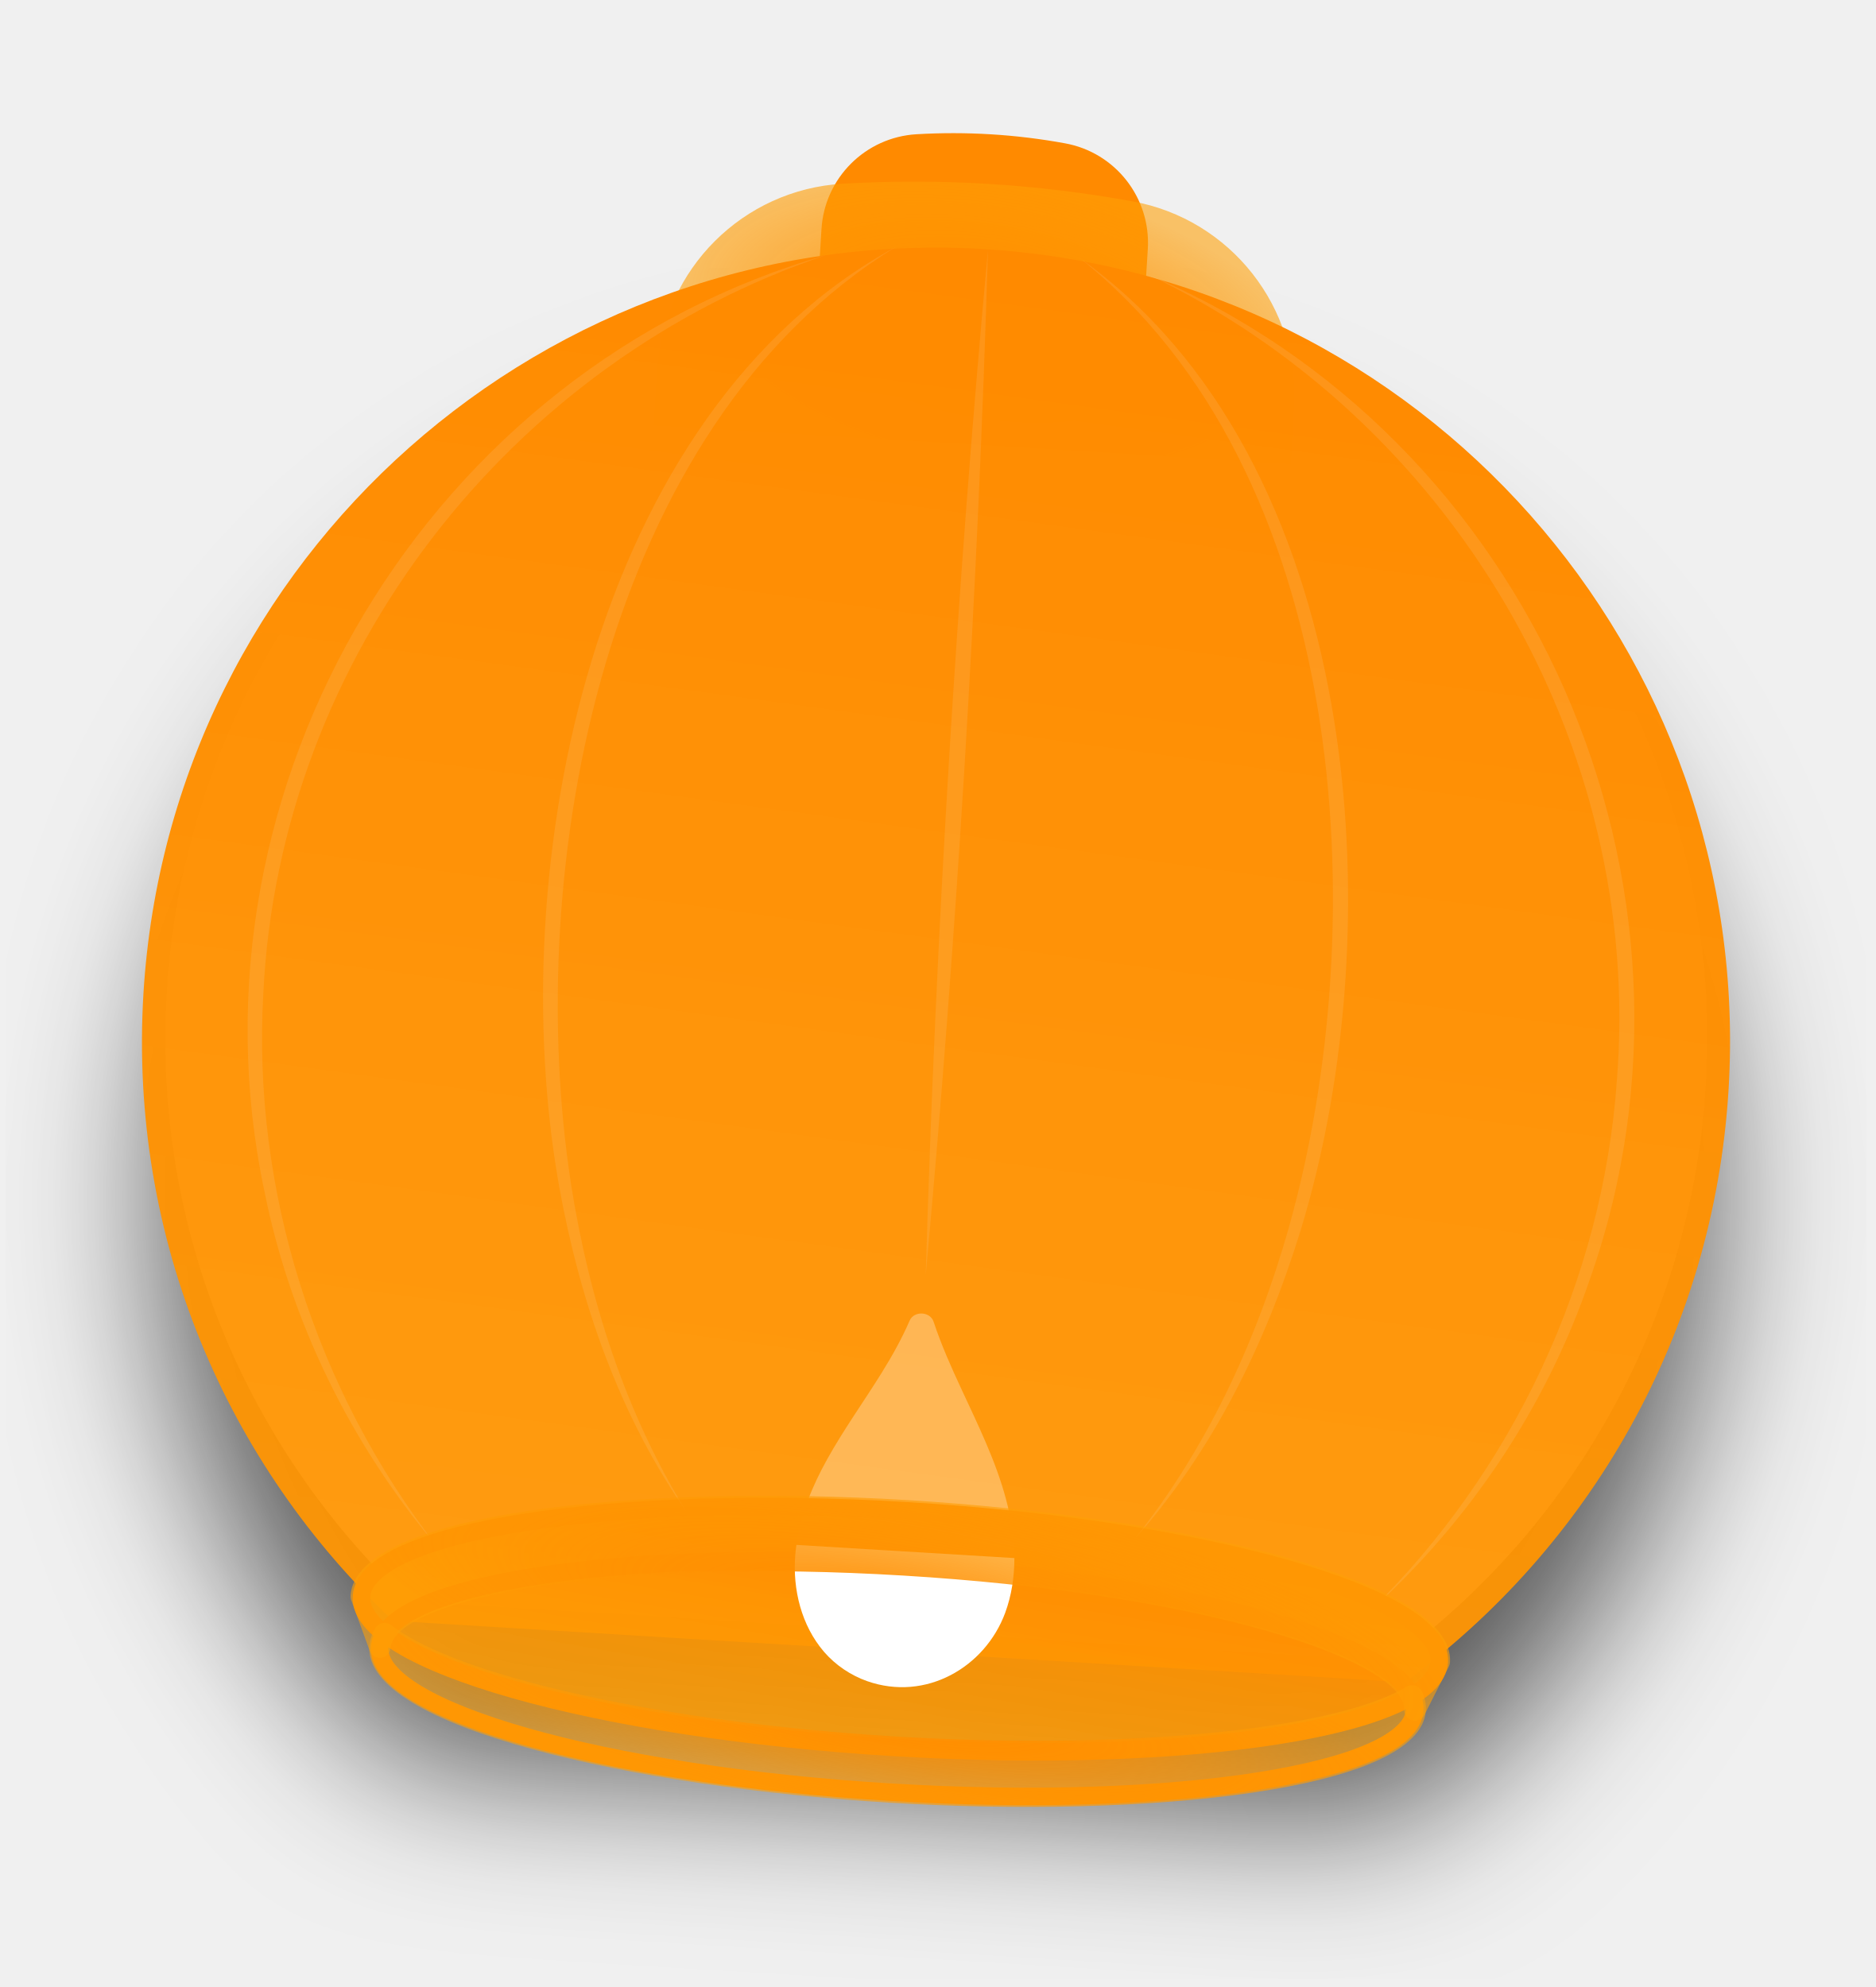
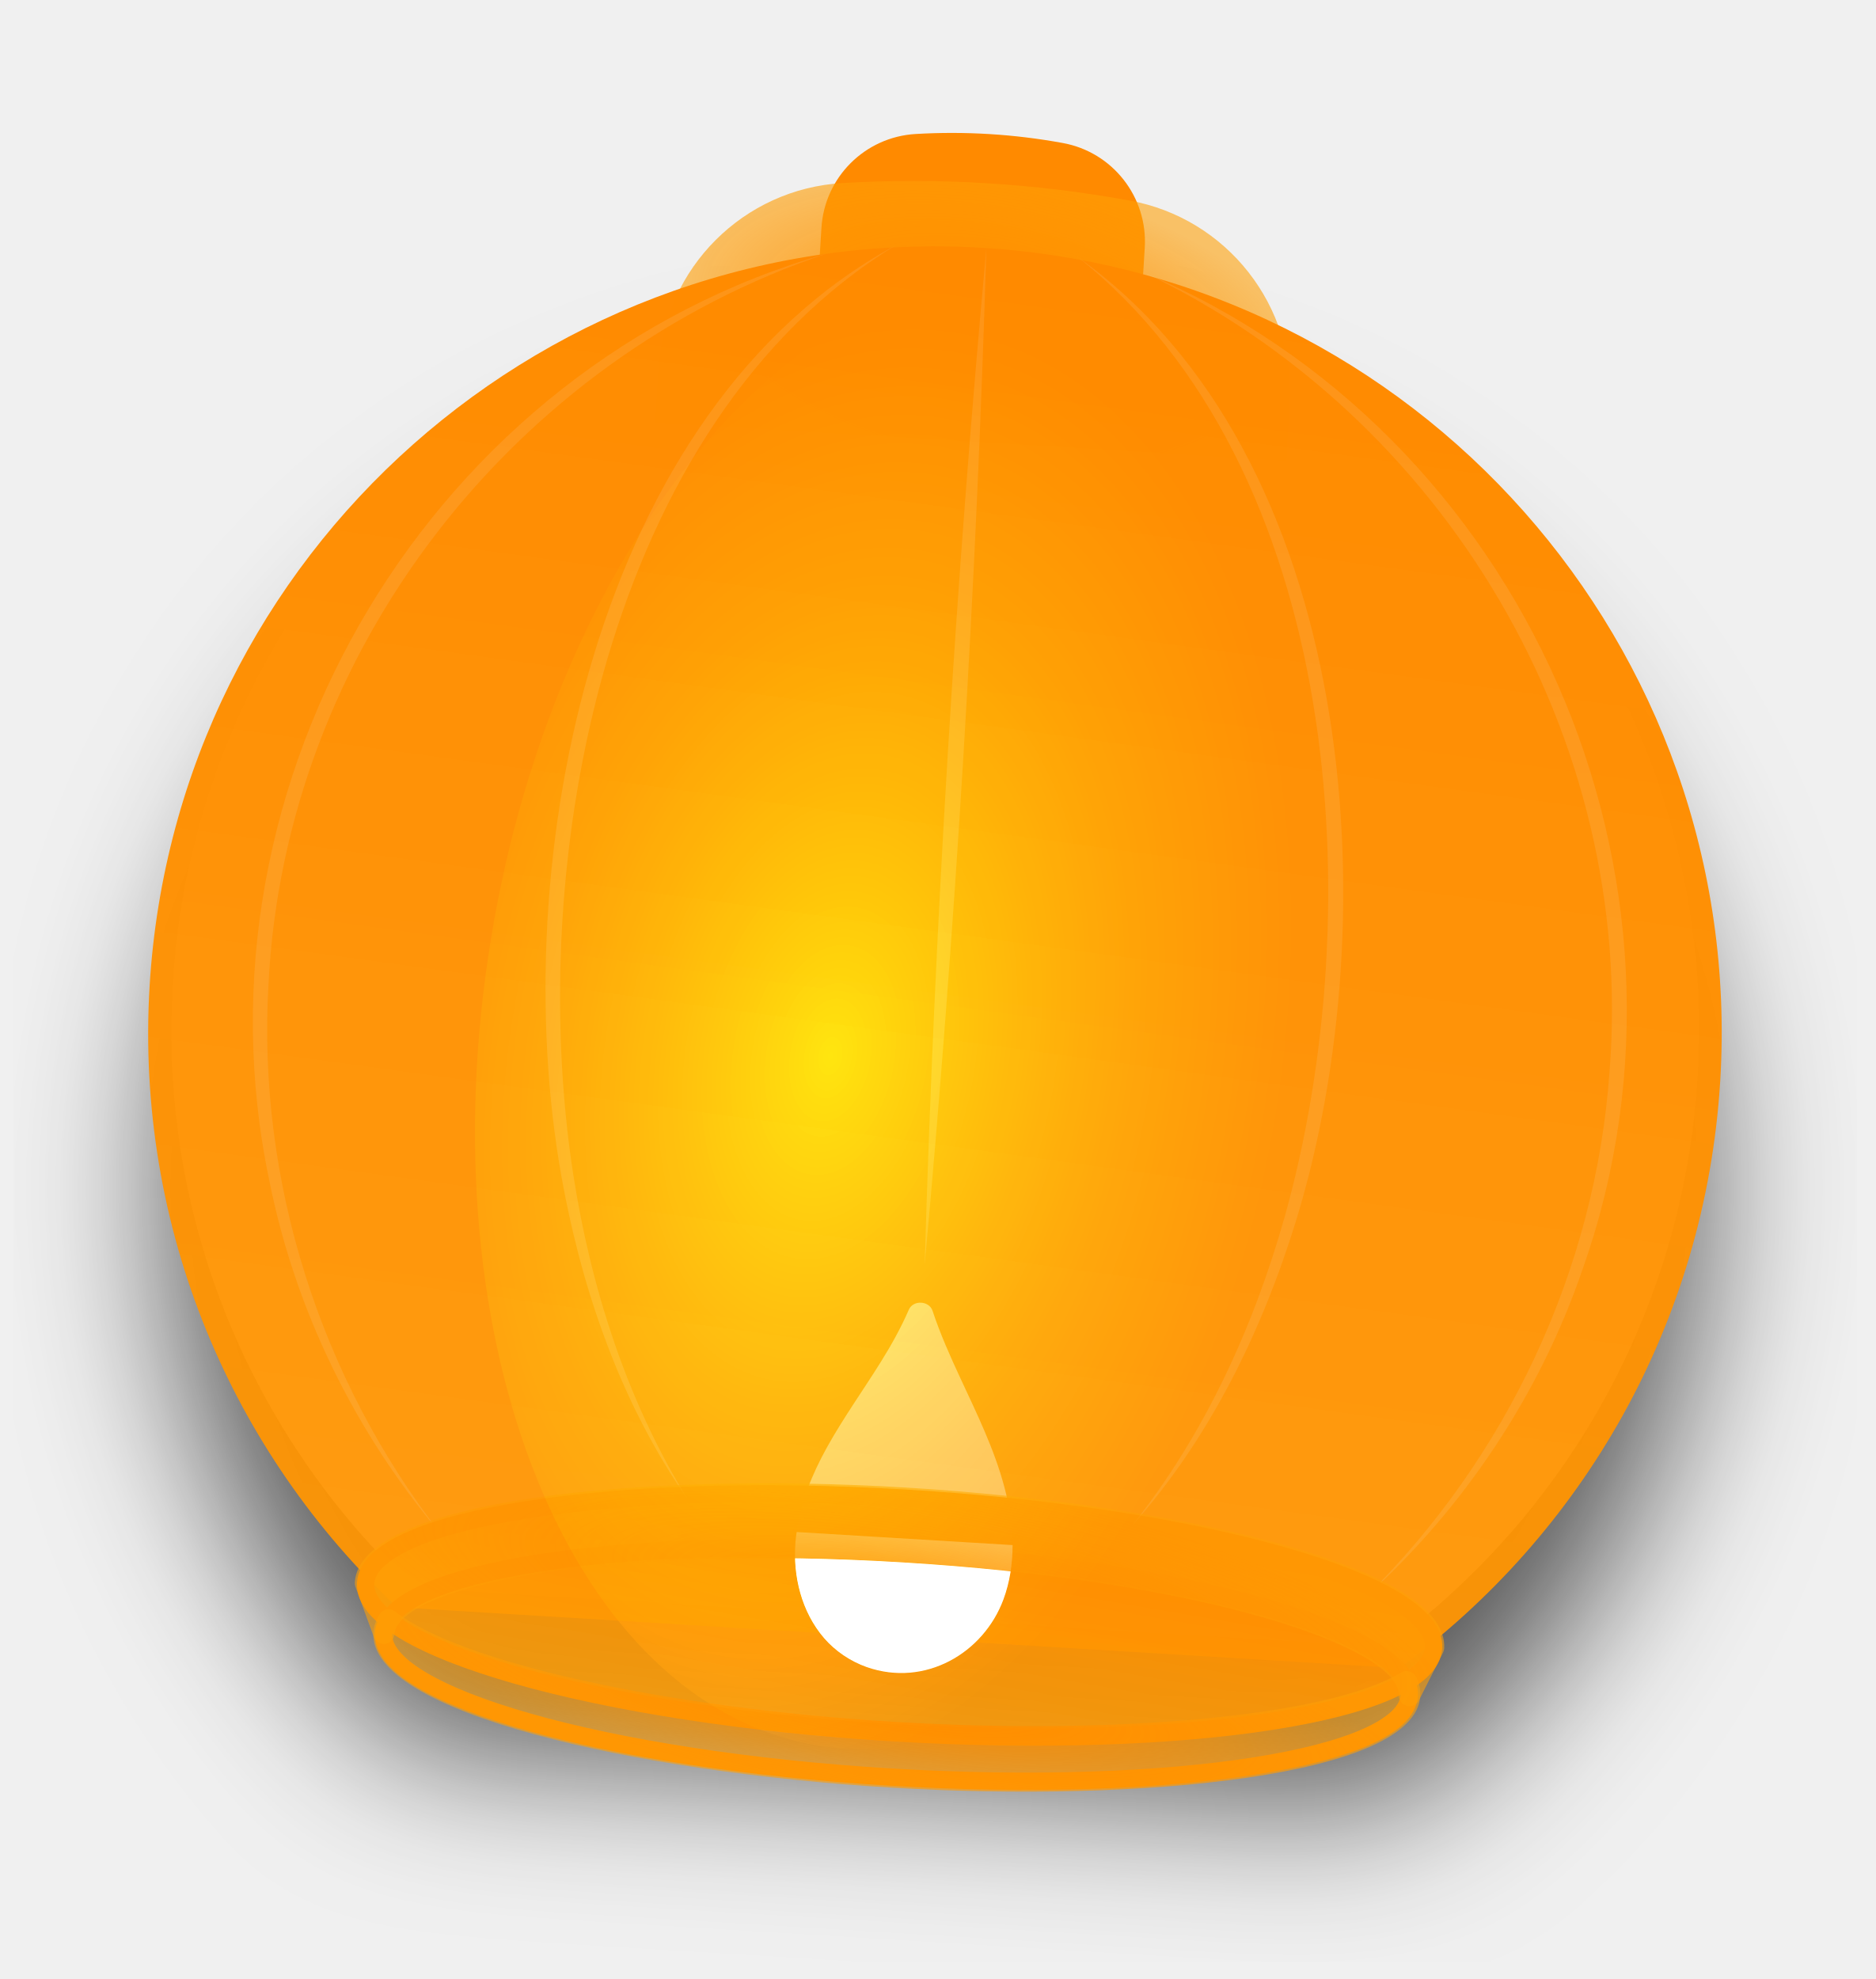
- <svg xmlns="http://www.w3.org/2000/svg" width="118" height="125" viewBox="0 0 118 125" fill="none">
-   <g filter="url(#filter0_d_8_31)">
-     <path d="M107.294 68.29C108.914 41.557 88.562 18.57 61.83 16.95C35.098 15.329 12.11 35.681 10.49 62.414C9.58 77.401 15.579 91.205 25.741 100.735L87.527 104.482C98.765 96.25 106.385 83.268 107.295 68.281L107.294 68.29Z" fill="white" />
+ <svg xmlns="http://www.w3.org/2000/svg" width="91" height="96" viewBox="0 0 91 96" fill="none">
+   <g filter="url(#filter0_d_3149_1629)">
+     <path d="M82.357 52.234C83.595 31.805 68.042 14.239 47.614 13.001C27.186 11.762 9.619 27.315 8.381 47.743C7.685 59.196 12.27 69.745 20.035 77.028L67.251 79.891C75.839 73.601 81.662 63.68 82.358 52.227L82.357 52.234Z" fill="white" />
  </g>
-   <path d="M72.087 17.47L51.56 16.229L51.671 14.41C51.867 11.195 54.435 8.632 57.652 8.445C60.778 8.262 63.903 8.451 66.983 9.015C70.152 9.585 72.393 12.444 72.197 15.659L72.085 17.479L72.087 17.47Z" fill="#FF8A00" />
-   <path d="M81.201 29.189L41.121 26.757L41.337 23.208C41.721 16.931 46.737 11.921 53.015 11.558C59.11 11.2 65.225 11.574 71.226 12.665C77.413 13.789 81.792 19.362 81.408 25.639L81.192 29.187L81.201 29.189Z" fill="url(#paint0_radial_8_31)" />
-   <path d="M108.727 68.546C110.394 41.012 89.43 17.347 61.898 15.671C34.363 14.005 10.698 34.968 9.022 62.501C8.089 77.939 14.264 92.156 24.733 101.966L88.365 105.828C99.936 97.354 107.786 83.983 108.727 68.546Z" fill="url(#paint1_linear_8_31)" />
+   <path d="M55.45 13.396L39.764 12.449L39.849 11.058C39.998 8.601 41.961 6.643 44.42 6.5C46.808 6.36 49.197 6.505 51.55 6.936C53.972 7.371 55.684 9.556 55.534 12.013L55.449 13.403L55.45 13.396Z" fill="#FF8A00" />
+   <path d="M62.415 22.353L31.786 20.494L31.952 17.783C32.245 12.986 36.078 9.157 40.876 8.88C45.533 8.606 50.206 8.892 54.792 9.726C59.52 10.584 62.866 14.843 62.573 19.64L62.408 22.352L62.415 22.353Z" fill="url(#paint0_radial_3149_1629)" />
+   <path d="M83.452 52.428C84.726 31.387 68.706 13.303 47.666 12.022C26.624 10.748 8.54 26.769 7.259 47.809C6.546 59.606 11.264 70.47 19.265 77.967L67.891 80.919C76.734 74.443 82.732 64.225 83.452 52.428Z" fill="url(#paint1_linear_3149_1629)" />
  <g opacity="0.1">
-     <path d="M52.061 16.016C32.08 22.695 17.603 41.338 16.565 62.437C15.844 74.881 19.841 87.414 27.472 97.266C22.092 90.902 18.276 83.16 16.628 74.924C11.246 49.441 26.98 23.141 52.07 16.017L52.061 16.016Z" fill="#F4F4F4" />
+     <path d="M40.149 12.287C24.88 17.391 13.817 31.637 13.024 47.761C12.473 57.27 15.527 66.848 21.359 74.377C17.247 69.514 14.331 63.597 13.072 57.303C8.959 37.829 20.983 17.732 40.156 12.288L40.149 12.287Z" fill="#F4F4F4" />
  </g>
  <g opacity="0.1">
-     <path d="M72.108 17.228C96.313 27.388 108.735 55.715 100.012 80.448C97.286 88.454 92.453 95.68 86.231 101.303C95.163 92.504 100.82 80.514 101.699 67.997C103.408 46.804 91.264 26.314 72.11 17.219L72.108 17.228Z" fill="#F4F4F4" />
+     <path d="M55.466 13.211C73.963 20.976 83.455 42.623 76.79 61.524C74.706 67.641 71.013 73.163 66.258 77.46C73.084 70.736 77.407 61.574 78.079 52.008C79.385 35.813 70.105 20.155 55.467 13.205L55.466 13.211Z" fill="#F4F4F4" />
  </g>
-   <path opacity="0.3" d="M63.269 94.284C62.636 91.919 61.543 89.693 60.506 87.459C59.847 86.045 59.209 84.616 58.723 83.15C58.508 82.494 57.488 82.447 57.215 83.082C56.719 84.226 56.103 85.322 55.45 86.375C54.32 88.192 53.066 89.934 52.027 91.804C51.093 93.482 50.346 95.293 50.086 97.186L63.795 98.014C63.79 96.767 63.598 95.496 63.269 94.284Z" fill="white" />
-   <path d="M90.531 104.541C90.282 108.648 74.9 111.055 56.183 109.925C37.467 108.795 22.488 104.537 22.737 100.43C22.985 96.323 38.367 93.915 57.084 95.046C75.81 96.178 90.779 100.434 90.531 104.541Z" fill="url(#paint2_linear_8_31)" />
-   <path d="M90.531 104.541C90.282 108.648 74.9 111.055 56.183 109.925C37.467 108.795 22.488 104.537 22.737 100.43C22.985 96.323 38.367 93.915 57.084 95.046C75.81 96.178 90.779 100.434 90.531 104.541Z" stroke="#FF8A00" stroke-width="1.1" stroke-miterlimit="10" />
-   <path d="M88.991 107.571C88.752 111.516 73.987 113.829 56 112.742C38.022 111.656 23.642 107.573 23.88 103.628C24.119 99.683 38.885 97.37 56.871 98.458C74.85 99.544 89.23 103.626 88.991 107.571Z" stroke="#FF8A00" stroke-width="1.1" stroke-miterlimit="10" />
-   <path d="M89.419 106.391C89.339 106.223 89.188 106.097 89.007 106.038C88.824 105.989 88.629 106.01 88.467 106.11C83.969 108.834 70.718 110.114 56.235 109.235C41.752 108.357 28.75 105.475 24.609 102.236C24.456 102.119 24.265 102.068 24.077 102.099C23.89 102.131 23.726 102.239 23.625 102.404C23.389 102.773 23.257 103.169 23.233 103.574C22.927 108.655 39.872 112.43 55.985 113.406C72.098 114.382 89.38 112.682 89.685 107.602C89.709 107.196 89.626 106.781 89.43 106.384L89.419 106.391Z" fill="url(#paint3_radial_8_31)" />
-   <path d="M50.096 97.189C50.059 97.41 50.04 97.625 50.02 97.849C49.854 99.987 50.403 102.256 51.837 103.921C52.559 104.754 53.506 105.39 54.544 105.759C58.235 107.055 61.955 104.889 63.224 101.466C63.631 100.362 63.803 99.199 63.805 98.017L50.096 97.189Z" fill="white" />
+   <path opacity="0.3" d="M48.713 72.097C48.23 70.29 47.395 68.589 46.602 66.882C46.099 65.801 45.611 64.709 45.24 63.589C45.075 63.087 44.295 63.051 44.087 63.537C43.708 64.411 43.238 65.249 42.738 66.053C41.874 67.442 40.916 68.773 40.122 70.202C39.409 71.484 38.838 72.868 38.639 74.315L49.115 74.948C49.111 73.995 48.965 73.024 48.713 72.097Z" fill="white" />
+   <path d="M69.545 79.935C69.355 83.074 57.6 84.914 43.297 84.05C28.994 83.186 17.548 79.932 17.738 76.794C17.928 73.655 29.683 71.815 43.986 72.679C58.296 73.544 69.735 76.797 69.545 79.935Z" fill="url(#paint2_linear_3149_1629)" />
+   <path d="M69.545 79.935C69.355 83.074 57.6 84.914 43.297 84.05C28.994 83.186 17.548 79.932 17.738 76.794C17.928 73.655 29.683 71.815 43.986 72.679C58.296 73.544 69.735 76.797 69.545 79.935Z" stroke="#FF8A00" stroke-width="0.841" stroke-miterlimit="10" />
+   <path d="M68.367 82.251C68.185 85.265 56.901 87.033 43.156 86.202C29.417 85.372 18.428 82.252 18.611 79.237C18.793 76.223 30.077 74.455 43.822 75.286C57.561 76.116 68.55 79.236 68.367 82.251Z" stroke="#FF8A00" stroke-width="0.841" stroke-miterlimit="10" />
+   <path d="M68.695 81.35C68.633 81.221 68.518 81.125 68.379 81.08C68.24 81.042 68.091 81.058 67.967 81.135C64.529 83.216 54.403 84.195 43.336 83.523C32.268 82.852 22.332 80.649 19.168 78.174C19.051 78.085 18.904 78.046 18.761 78.07C18.618 78.094 18.493 78.177 18.415 78.303C18.235 78.585 18.134 78.887 18.116 79.197C17.883 83.079 30.831 85.965 43.145 86.71C55.458 87.456 68.664 86.157 68.898 82.275C68.916 81.965 68.852 81.648 68.703 81.344L68.695 81.35Z" fill="url(#paint3_radial_3149_1629)" />
+   <path d="M38.647 74.318C38.618 74.487 38.604 74.651 38.588 74.822C38.461 76.456 38.881 78.19 39.977 79.462C40.529 80.099 41.252 80.585 42.045 80.867C44.866 81.857 47.709 80.202 48.678 77.587C48.99 76.743 49.121 75.854 49.123 74.951L38.647 74.318Z" fill="white" />
  <g opacity="0.1">
-     <path d="M58.227 80.233C58.864 58.765 60.174 37.085 62.144 15.7C61.507 37.168 60.188 58.846 58.227 80.233Z" fill="#F4F4F4" />
+     <path d="M44.857 61.359C45.344 44.954 46.345 28.387 47.851 12.044C47.364 28.45 46.356 45.016 44.857 61.359Z" fill="#F4F4F4" />
  </g>
  <g opacity="0.1">
-     <path d="M56.367 15.521C37.974 26.795 32.831 54.544 35.92 74.502C37.051 81.712 39.31 88.824 43.176 95.101C38.946 89.035 36.477 81.878 35.17 74.629C31.61 54.663 37.166 25.938 56.367 15.521Z" fill="#F4F4F4" />
+     <path d="M43.436 11.907C29.38 20.522 25.45 41.727 27.81 56.979C28.674 62.489 30.4 67.924 33.355 72.721C30.122 68.085 28.236 62.615 27.237 57.076C24.516 41.818 28.762 19.867 43.436 11.907Z" fill="#F4F4F4" />
  </g>
  <g opacity="0.1">
-     <path d="M67.897 16.227C85.676 28.836 87.753 58.103 81.79 77.457C79.621 84.494 76.299 91.296 71.369 96.813C75.96 91.047 79.067 84.271 81.063 77.242C86.539 57.804 84.792 29.64 67.898 16.218L67.897 16.227Z" fill="#F4F4F4" />
+     <path d="M52.249 12.446C65.836 22.081 67.423 44.447 62.866 59.237C61.208 64.614 58.67 69.813 54.902 74.028C58.41 69.622 60.785 64.445 62.31 59.073C66.495 44.219 65.16 22.696 52.25 12.439L52.249 12.446Z" fill="#F4F4F4" />
  </g>
-   <path d="M57.116 94.371C40.354 93.357 22.37 95.118 22.052 100.378C22.045 100.468 22.057 100.561 22.087 100.648L23.251 103.842C23.345 104.094 23.578 104.271 23.848 104.29C23.892 104.297 23.939 104.287 23.985 104.286C24.302 104.24 24.547 103.982 24.566 103.657C24.577 103.486 24.636 103.305 24.748 103.124C26.523 100.307 39.006 98.04 56.831 99.118C74.655 100.196 86.779 103.955 88.199 106.983C88.294 107.172 88.327 107.351 88.325 107.524C88.306 107.848 88.513 108.129 88.825 108.219C89.138 108.3 89.463 108.155 89.603 107.87L91.133 104.838C91.174 104.754 91.198 104.667 91.205 104.577C91.525 99.308 73.885 95.395 57.124 94.372L57.116 94.371Z" fill="url(#paint4_radial_8_31)" />
+   <path d="M44.01 72.164C31.2 71.389 17.458 72.736 17.214 76.755C17.209 76.824 17.218 76.895 17.241 76.962L18.131 79.402C18.202 79.595 18.381 79.73 18.587 79.744C18.621 79.75 18.657 79.742 18.692 79.741C18.934 79.706 19.121 79.509 19.136 79.261C19.144 79.13 19.189 78.992 19.275 78.854C20.631 76.701 30.17 74.968 43.792 75.792C57.413 76.615 66.678 79.489 67.763 81.803C67.836 81.947 67.861 82.084 67.859 82.215C67.845 82.463 68.003 82.678 68.241 82.747C68.481 82.809 68.729 82.698 68.836 82.48L70.005 80.163C70.037 80.099 70.055 80.032 70.06 79.964C70.305 75.937 56.825 72.947 44.016 72.165L44.01 72.164Z" fill="url(#paint4_radial_3149_1629)" />
+   <path style="mix-blend-mode:color-dodge" d="M39.686 84.675C51.663 86.633 63.975 72.297 67.186 52.655C70.397 33.013 63.291 15.503 51.314 13.545C39.337 11.587 27.025 25.923 23.814 45.565C20.603 65.207 27.709 82.717 39.686 84.675Z" fill="url(#paint5_radial_3149_1629)" />
  <defs>
-     <filter id="filter0_d_8_31" x="0.399" y="16.859" width="116.985" height="107.623" filterUnits="userSpaceOnUse" color-interpolation-filters="sRGB">
+     <filter id="filter0_d_3149_1629" x="0.67" y="12.932" width="89.398" height="82.243" filterUnits="userSpaceOnUse" color-interpolation-filters="sRGB">
      <feFlood flood-opacity="0" result="BackgroundImageFix" />
      <feColorMatrix in="SourceAlpha" type="matrix" values="0 0 0 0 0 0 0 0 0 0 0 0 0 0 0 0 0 0 127 0" result="hardAlpha" />
-       <feOffset dy="10" />
-       <feGaussianBlur stdDeviation="5" />
+       <feOffset dy="7.642" />
+       <feGaussianBlur stdDeviation="3.821" />
      <feColorMatrix type="matrix" values="0 0 0 0 0 0 0 0 0 0 0 0 0 0 0 0 0 0 0.65 0" />
-       <feBlend mode="normal" in2="BackgroundImageFix" result="effect1_dropShadow_8_31" />
-       <feBlend mode="normal" in="SourceGraphic" in2="effect1_dropShadow_8_31" result="shape" />
+       <feBlend mode="normal" in2="BackgroundImageFix" result="effect1_dropShadow_3149_1629" />
+       <feBlend mode="normal" in="SourceGraphic" in2="effect1_dropShadow_3149_1629" result="shape" />
    </filter>
-     <radialGradient id="paint0_radial_8_31" cx="0" cy="0" r="1" gradientUnits="userSpaceOnUse" gradientTransform="translate(62.167 20.7355) rotate(99.7178) scale(9.4875 20.1874)">
+     <radialGradient id="paint0_radial_3149_1629" cx="0" cy="0" r="1" gradientUnits="userSpaceOnUse" gradientTransform="translate(47.8695 15.8929) rotate(99.7178) scale(7.25021 15.4269)">
      <stop stop-color="#FF8A00" />
      <stop offset="1" stop-color="#FF9F05" stop-opacity="0.59" />
    </radialGradient>
-     <linearGradient id="paint1_linear_8_31" x1="67.305" y1="16.293" x2="46.499" y2="168.501" gradientUnits="userSpaceOnUse">
+     <linearGradient id="paint1_linear_3149_1629" x1="51.798" y1="12.497" x2="35.898" y2="128.812" gradientUnits="userSpaceOnUse">
      <stop stop-color="#FF8A00" />
      <stop offset="1" stop-color="#FF9F05" stop-opacity="0.91" />
    </linearGradient>
-     <linearGradient id="paint2_linear_8_31" x1="58.032" y1="94.321" x2="55.236" y2="110.649" gradientUnits="userSpaceOnUse">
+     <linearGradient id="paint2_linear_3149_1629" x1="44.71" y1="72.126" x2="42.573" y2="84.603" gradientUnits="userSpaceOnUse">
      <stop stop-color="#FF8A00" />
      <stop offset="1" stop-color="#FF9F05" stop-opacity="0.88" />
    </linearGradient>
-     <radialGradient id="paint3_radial_8_31" cx="0" cy="0" r="1" gradientUnits="userSpaceOnUse" gradientTransform="translate(56.1581 107.345) rotate(99.7178) scale(6.83597 33.103)">
+     <radialGradient id="paint3_radial_3149_1629" cx="0" cy="0" r="1" gradientUnits="userSpaceOnUse" gradientTransform="translate(43.2769 82.0787) rotate(99.7178) scale(5.22395 25.2968)">
      <stop stop-color="#FF8A00" />
      <stop offset="1" stop-color="#FF9F05" stop-opacity="0.59" />
    </radialGradient>
-     <radialGradient id="paint4_radial_8_31" cx="0" cy="0" r="1" gradientUnits="userSpaceOnUse" gradientTransform="translate(56.7594 101.681) rotate(99.7178) scale(8.13039 34.4433)">
+     <radialGradient id="paint4_radial_3149_1629" cx="0" cy="0" r="1" gradientUnits="userSpaceOnUse" gradientTransform="translate(43.7374 77.7504) rotate(99.7178) scale(6.21312 26.3211)">
      <stop stop-color="#FF8A00" />
      <stop offset="1" stop-color="#FF9F05" stop-opacity="0.59" />
    </radialGradient>
+     <radialGradient id="paint5_radial_3149_1629" cx="0" cy="0" r="1" gradientUnits="userSpaceOnUse" gradientTransform="translate(40.2684 51.258) rotate(10.5655) scale(21.9465 36.1073)">
+       <stop stop-color="#595959" />
+       <stop offset="0.65" stop-color="#1B1B1B" />
+       <stop offset="1" />
+     </radialGradient>
  </defs>
</svg>
